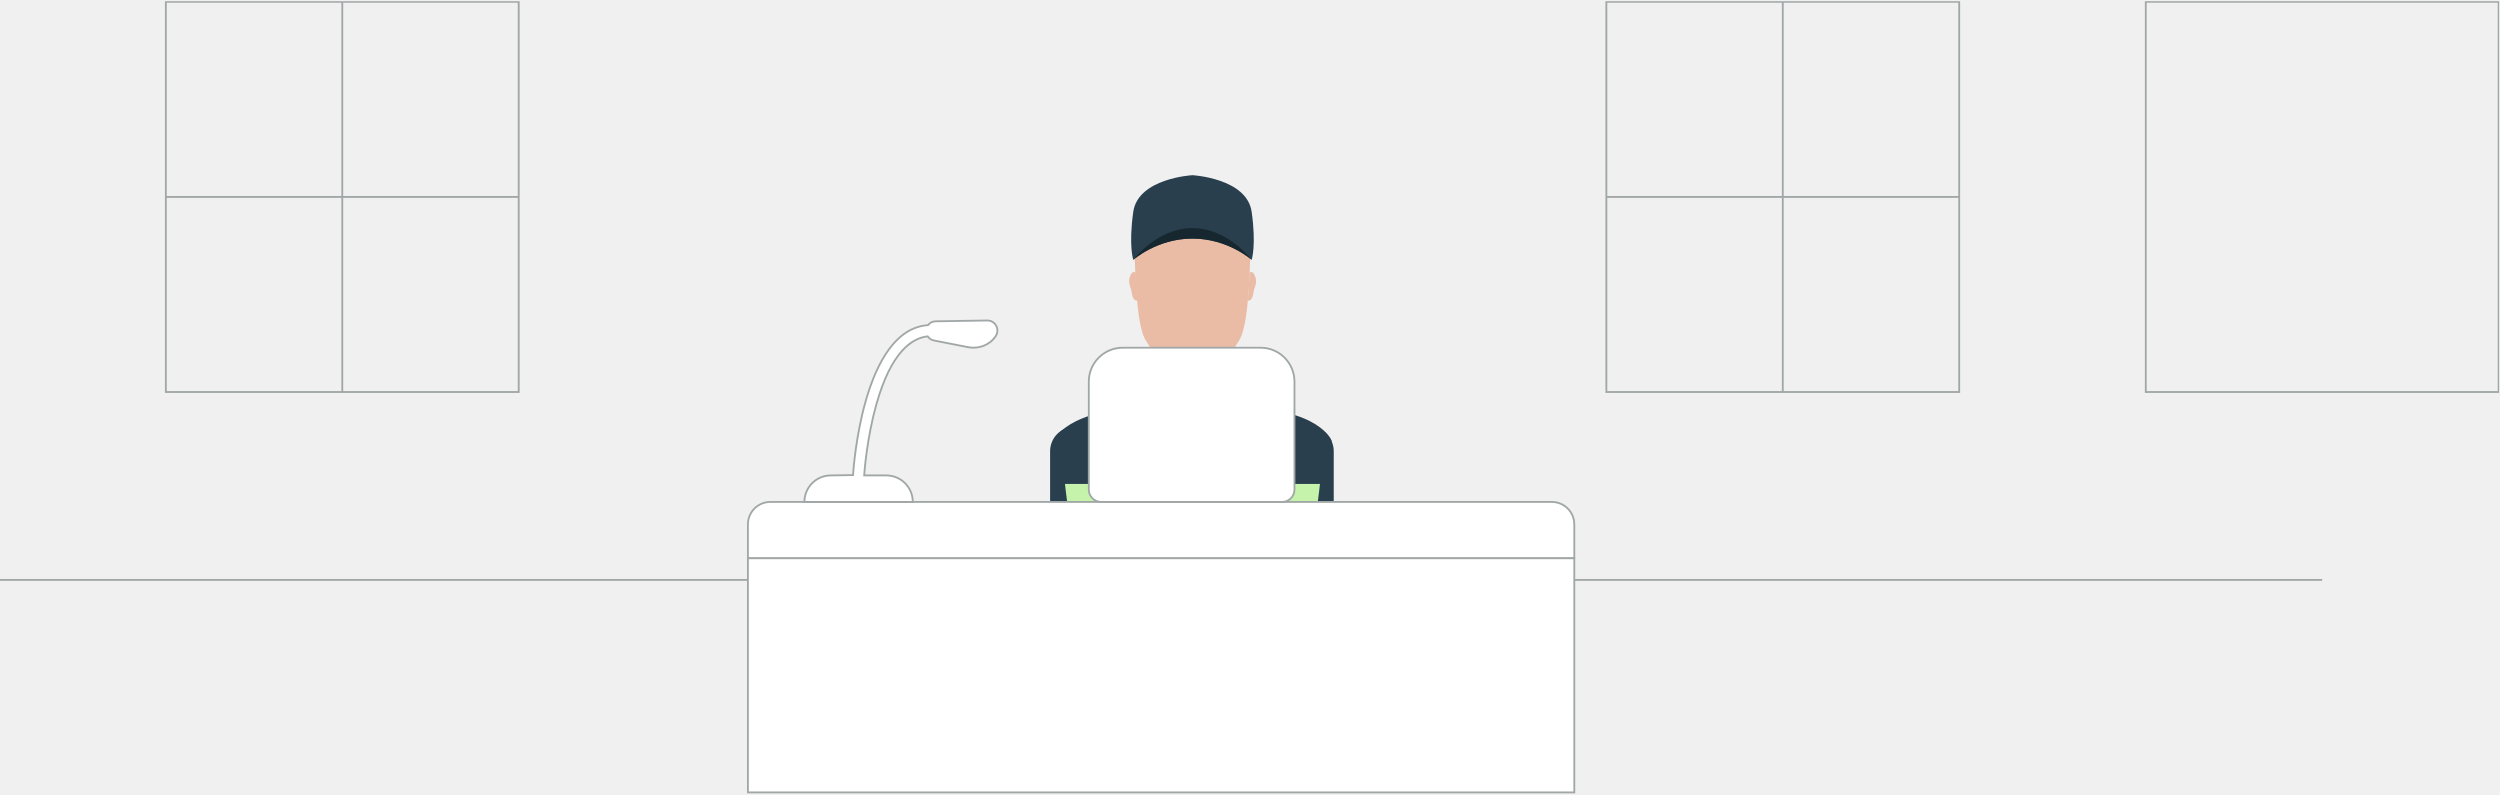
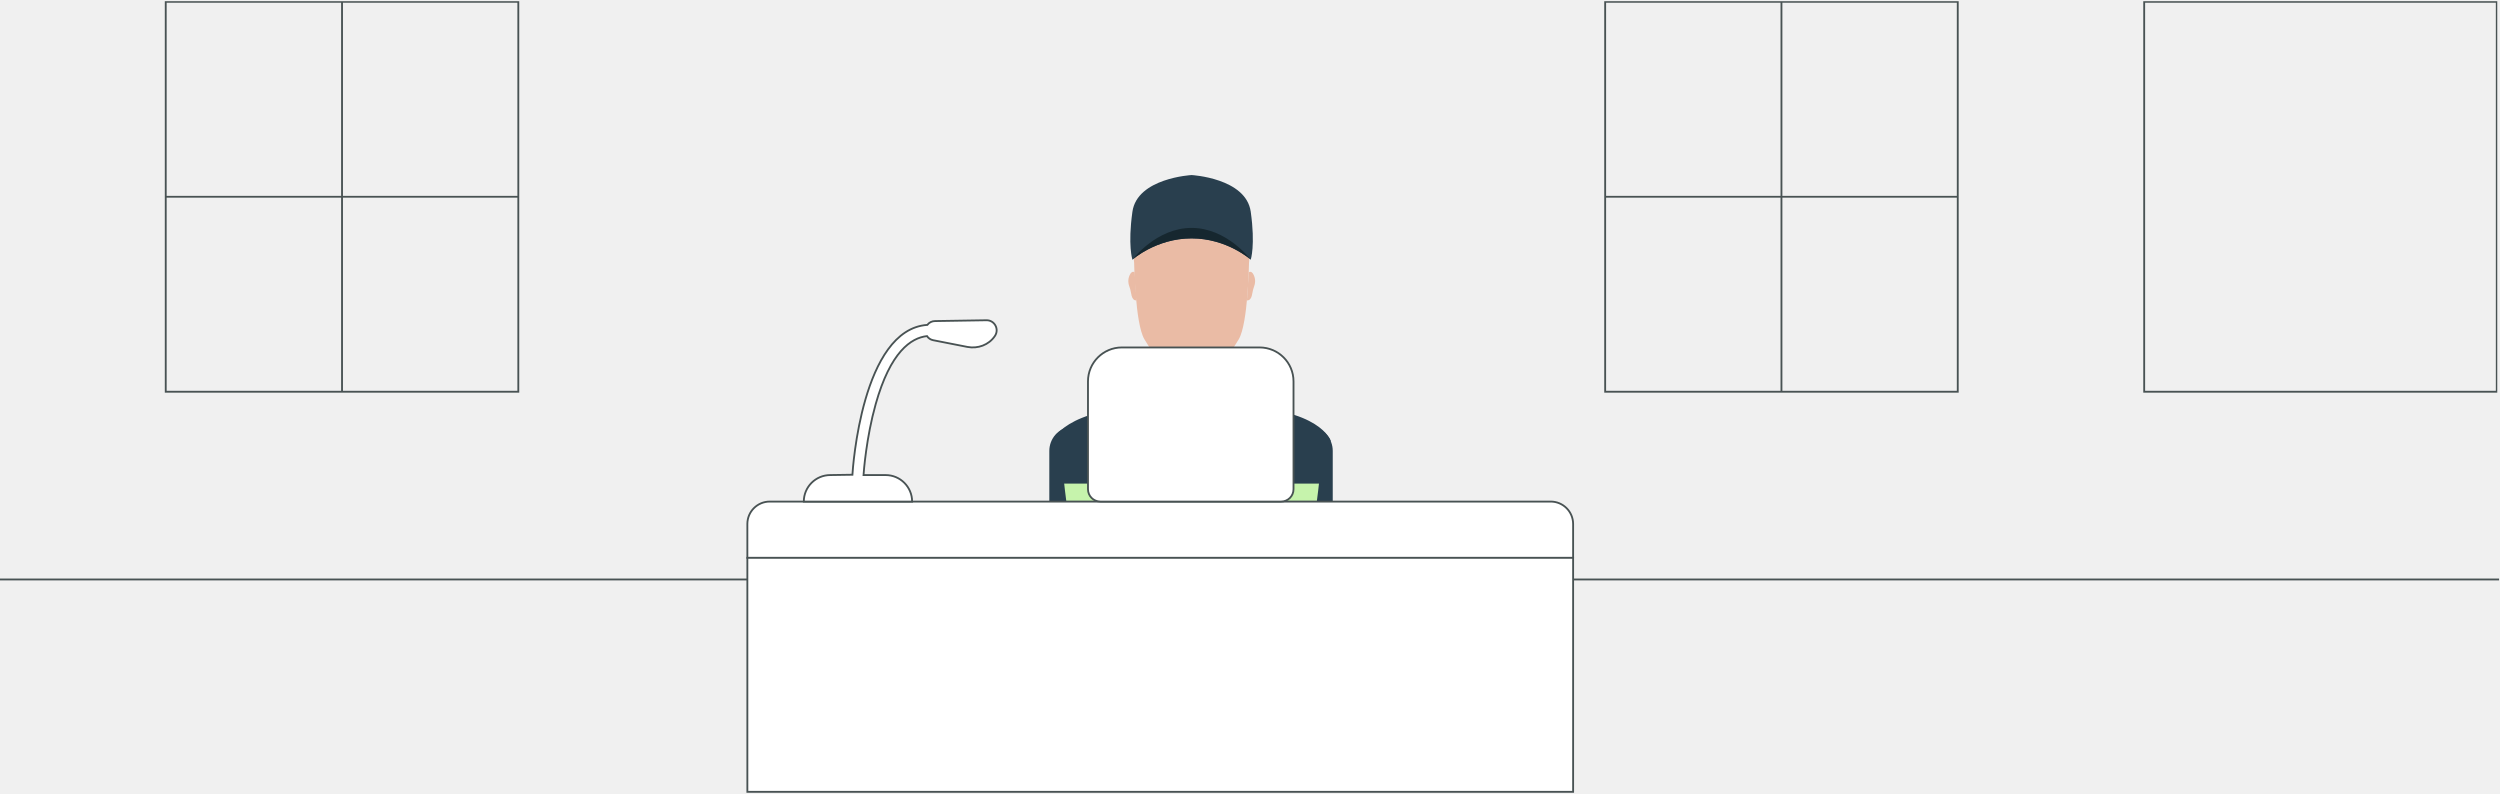
- <svg xmlns="http://www.w3.org/2000/svg" xmlns:xlink="http://www.w3.org/1999/xlink" width="1344" height="427" viewBox="0 0 1344 427" preserveAspectRatio="xMidYMax slice">
+ <svg xmlns="http://www.w3.org/2000/svg" xmlns:xlink="http://www.w3.org/1999/xlink" width="1345" height="427" viewBox="0 0 1345 427" preserveAspectRatio="xMidYMax slice">
  <defs>
    <path id="desk-a" d="M.504.13h63.822v26.928H.504z" />
    <path id="desk-c" d="M.604.13h63.822v26.928H.604z" />
    <path id="desk-e" d="M.466.324h149.826V205.28H.466z" />
    <path id="desk-g" d="M.178.068h6.58v188.3H.179z" />
    <path d="M75.856 16.98c-12.577 0-22.774-4.074-22.774-16.655C7.537.325.466 18.366.466 18.366S5.683 30.719 6.41 37.541c2.143 20.13 5.211 40.194 10.223 60.015l.481 1.901a217.351 217.351 0 0 1 1.566 55.4l-6.48 50.423h126.36l-6.48-50.422a217.352 217.352 0 0 1 1.567-55.4l.48-1.902c5.013-19.821 8.08-39.885 10.223-60.015.726-6.822 5.944-19.175 5.944-19.175S144.175.325 98.629.325c0 12.581-10.195 16.655-22.773 16.655z" id="desk-i" />
    <path d="M75.856 16.98c-12.577 0-22.774-4.074-22.774-16.655C7.537.325.466 18.366.466 18.366S5.683 30.719 6.41 37.541c2.143 20.13 5.211 40.194 10.223 60.015l.481 1.901a217.351 217.351 0 0 1 1.566 55.4l-6.48 50.423h126.36l-6.48-50.422a217.352 217.352 0 0 1 1.567-55.4l.48-1.902c5.013-19.821 8.08-39.885 10.223-60.015.726-6.822 5.944-19.175 5.944-19.175S144.175.325 98.629.325c0 12.581-10.195 16.655-22.773 16.655" id="desk-k" />
    <path d="M75.856 16.98c-12.577 0-22.774-4.074-22.774-16.655C7.537.325.466 18.366.466 18.366S5.683 30.719 6.41 37.541c2.143 20.13 5.211 40.194 10.223 60.015l.481 1.901a217.351 217.351 0 0 1 1.566 55.4l-6.48 50.423h126.36l-6.48-50.422a217.352 217.352 0 0 1 1.567-55.4l.48-1.902c5.013-19.821 8.08-39.885 10.223-60.015.726-6.822 5.944-19.175 5.944-19.175S144.175.325 98.629.325c0 12.581-10.195 16.655-22.773 16.655z" id="desk-m" />
    <path d="M75.856 16.98c-12.577 0-22.774-4.074-22.774-16.655C7.537.325.466 18.366.466 18.366S5.683 30.719 6.41 37.541c2.143 20.13 5.211 40.194 10.223 60.015l.481 1.901a217.351 217.351 0 0 1 1.566 55.4l-6.48 50.423h126.36l-6.48-50.422a217.352 217.352 0 0 1 1.567-55.4l.48-1.902c5.013-19.821 8.08-39.885 10.223-60.015.726-6.822 5.944-19.175 5.944-19.175S144.175.325 98.629.325c0 12.581-10.195 16.655-22.773 16.655z" id="desk-o" />
    <path id="desk-q" d="M0 654.35h1343.588V.43H0z" />
  </defs>
-   <g fill="none" fill-rule="evenodd">
+   <g id="desk-scene" fill="none" fill-rule="evenodd">
    <g>
-       <path d="M0 311.757h1248.418" stroke="#A1A7A7" />
      <g id="desk-police">
        <path d="M577.682 242.565v139.092" stroke="#293F4E" stroke-width="26.3" stroke-linecap="round" />
        <path d="M577.682 335.391v46.266" stroke="#EABBA5" stroke-width="26.3" />
        <path d="M577.682 356.91v48.295" stroke="#EABBA5" stroke-width="26.3" stroke-linecap="round" />
        <path d="M703.865 242.565v139.092" stroke="#293F4E" stroke-width="26.3" stroke-linecap="round" />
        <path d="M703.865 335.391v46.266" stroke="#EABBA5" stroke-width="26.3" />
        <path d="M703.865 356.91v48.295" stroke="#EABBA5" stroke-width="26.3" stroke-linecap="round" />
        <g transform="translate(576.743 396.994)">
          <mask id="desk-b" fill="#fff">
            <use xlink:href="#desk-a" />
          </mask>
          <path d="M32.415.13c17.624 0 31.91 14.292 31.91 31.923v10.704c-.01.104-9.551 109.081-9.551 165.15 0 28.049-9.867 34.213-19.732 33.944-9.866-.27-19.732-6.973-19.732-33.945C15.31 153.962.504 32.053.504 32.053.504 14.423 14.791.13 32.414.13" fill="#20363F" mask="url(#desk-b)" />
        </g>
        <g transform="translate(640.464 396.994)">
          <mask id="desk-d" fill="#fff">
            <use xlink:href="#desk-c" />
          </mask>
          <path d="M32.515.13C14.89.13.605 14.423.605 32.054v10.704c.01.104 9.55 109.081 9.55 165.15 0 28.049 9.867 34.213 19.733 33.944 9.866-.27 19.732-6.973 19.732-33.945 0-53.944 14.806-175.853 14.806-175.853C64.426 14.423 50.138.13 32.515.13" fill="#20363F" mask="url(#desk-d)" />
        </g>
        <path d="M655.21 191.758h-28.467c0 25.06-7.97 27.338-7.97 27.338 0 12.582 10.195 16.655 22.772 16.655 12.578 0 22.774-4.073 22.774-16.655 0 0-9.11-2.279-9.11-27.338" fill="#CB9A81" />
        <g transform="translate(565.69 218.771)">
          <mask id="desk-f" fill="#fff">
            <use xlink:href="#desk-e" />
          </mask>
          <path d="M134.126 97.556c5.013-19.822 8.08-39.885 10.223-60.015.726-6.822 5.943-19.175 5.943-19.175S144.175.324 98.63.324c0 12.582-10.196 16.655-22.773 16.655S53.083 12.906 53.083.324C7.536.324.466 18.366.466 18.366S5.683 30.72 6.41 37.541c2.142 20.13 5.21 40.193 10.222 60.015l.482 1.901a217.38 217.38 0 0 1 1.565 55.4l-7.122 55.418H139.2l-7.12-55.417a217.35 217.35 0 0 1 1.565-55.4l.481-1.902z" fill="#293F4E" mask="url(#desk-f)" />
        </g>
        <path d="M666.648 121.647c-4.606-4.694-14.737-5.48-25.58-5.48-10.842 0-20.973.786-25.58 5.48-7.249 7.387-5.318 19.945-5.318 19.945s.499 32.404 5.482 40.879c4.984 8.475 14.453 21.437 25.416 21.437 10.964 0 20.433-12.962 25.417-21.437 4.983-8.475 5.482-40.88 5.482-40.88s1.931-12.557-5.319-19.944" fill="#EABBA5" />
        <path d="M647.116 239.253c20.357-3.573 25.673-19.336 25.846-19.924l-8.656-.194 3.811 1.04-3.799-1.08c-.129.406-3.329 9.954-18.62 12.637l1.418 7.52zM635.962 239.213c-20.357-3.573-25.673-19.335-25.846-19.924l8.656-.193-3.81 1.038 3.798-1.078c.129.405 3.329 9.953 18.62 12.636l-1.418 7.52z" fill="#16272F" />
        <path d="M641.069 128.251c-19.1 0-31.831 11.463-31.831 11.463s-2.547-7.642 0-25.792c2.546-18.15 31.83-19.742 31.83-19.742s29.285 1.592 31.831 19.742c2.547 18.15 0 25.792 0 25.792s-12.732-11.463-31.83-11.463" fill="#293F4E" />
        <path d="M641.069 122.614c-19.1 0-31.831 17.1-31.831 17.1s12.732-11.463 31.83-11.463c19.1 0 31.831 11.463 31.831 11.463s-12.732-17.1-31.83-17.1" fill="#16272F" />
        <path d="M670.85 161.646l.982-15.122s1.435-1.263 2.682 1.444c1.117 2.423.855 4.559-.076 6.983-.93 2.424-.517 6.695-3.589 6.695M611.438 161.646l-.984-15.122s-1.435-1.263-2.681 1.444c-1.117 2.423-.855 4.559.075 6.983.932 2.424.518 6.695 3.59 6.695" fill="#EABBA5" />
        <g transform="translate(637.213 235.683)">
          <mask id="desk-h" fill="#fff">
            <use xlink:href="#desk-g" />
          </mask>
          <path d="M4.332.068l2.313 51.487c.297 6.6.013 13.206-.856 19.755C3.782 86.433.178 115.496.178 129.237c0 19.046 4.154 64.126 4.154 64.126" stroke="#0D181D" stroke-width="1.385" mask="url(#desk-h)" />
        </g>
-       </g>
-       <g id="desk-police-stripe">
-         <g transform="translate(565.69 218.771)">
-           <mask id="desk-j" fill="#fff">
-             <use xlink:href="#desk-i" />
-           </mask>
-           <path fill="#C6F3AC" mask="url(#desk-j)" d="M70.022 41.395H-80.107v9.35h150.55z" />
-         </g>
-         <g transform="translate(565.69 218.771)">
-           <mask id="desk-l" fill="#fff">
-             <use xlink:href="#desk-k" />
-           </mask>
-           <path d="M71.253 68.778l-.355-7.896H-80.106v15.92H71.287c.083-2.674.086-5.353-.034-8.024" fill="#C6F3AC" mask="url(#desk-l)" />
-         </g>
-         <g transform="translate(565.69 218.771)">
-           <mask id="desk-n" fill="#fff">
-             <use xlink:href="#desk-m" />
-           </mask>
-           <path fill="#C6F3AC" mask="url(#desk-n)" d="M84.206 41.395v7.186l.097 2.163h152.369v-9.349z" />
-         </g>
-         <g transform="translate(565.69 218.771)">
-           <mask id="desk-p" fill="#fff">
-             <use xlink:href="#desk-o" />
-           </mask>
-           <path d="M84.76 60.882l.326 7.274c.129 2.878.127 5.765.048 8.647h151.538V60.882H84.76z" fill="#C6F3AC" mask="url(#desk-p)" />
+         <g>
+           <g transform="translate(565.69 218.771)">
+             <mask id="desk-j" fill="#fff">
+               <use xlink:href="#desk-i" />
+             </mask>
+             <path fill="#C6F3AC" mask="url(#desk-j)" d="M70.022 41.395H-80.107v9.35h150.55z" />
+           </g>
+           <g transform="translate(565.69 218.771)">
+             <mask id="desk-l" fill="#fff">
+               <use xlink:href="#desk-k" />
+             </mask>
+             <path d="M71.253 68.778l-.355-7.896H-80.106v15.92H71.287c.083-2.674.086-5.353-.034-8.024" fill="#C6F3AC" mask="url(#desk-l)" />
+           </g>
+           <g transform="translate(565.69 218.771)">
+             <mask id="desk-n" fill="#fff">
+               <use xlink:href="#desk-m" />
+             </mask>
+             <path fill="#C6F3AC" mask="url(#desk-n)" d="M84.206 41.395v7.186l.097 2.163h152.369v-9.349z" />
+           </g>
+           <g transform="translate(565.69 218.771)">
+             <mask id="desk-p" fill="#fff">
+               <use xlink:href="#desk-o" />
+             </mask>
+             <path d="M84.76 60.882l.326 7.274c.129 2.878.127 5.765.048 8.647h151.538V60.882H84.76z" fill="#C6F3AC" mask="url(#desk-p)" />
+           </g>
        </g>
      </g>
-       <g id="desk-scene" transform="translate(0 .221)">
+       <g id="desk-scene-part" transform="translate(0 .221)">
+         <path d="M0 311.536h1344.5" stroke="#485253" />
        <path d="M846.34 299.896H402.078V281.68c0-6.658 5.395-12.055 12.05-12.055h420.16c6.655 0 12.05 5.397 12.05 12.055v18.216z" fill="#FFF" />
-         <path d="M846.34 299.896H402.078V281.68c0-6.658 5.395-12.055 12.05-12.055h420.16c6.655 0 12.05 5.397 12.05 12.055v18.216z" stroke="#A1A7A7" />
+         <path d="M846.34 299.896H402.078V281.68c0-6.658 5.395-12.055 12.05-12.055h420.16c6.655 0 12.05 5.397 12.05 12.055v18.216z" stroke="#485253" />
        <mask id="desk-r" fill="#fff">
          <use xlink:href="#desk-q" />
        </mask>
        <path fill="#FFF" mask="url(#desk-r)" d="M402.079 425.782h444.26V299.896H402.08z" />
-         <path stroke="#A1A7A7" mask="url(#desk-r)" d="M402.079 425.782h444.26V299.896H402.08z" />
+         <path stroke="#485253" mask="url(#desk-r)" d="M402.079 425.782h444.26V299.896H402.08z" />
        <path d="M530.706 172.073l-27.682.444a5.178 5.178 0 0 0-4.13 2.055c-35.162 2.428-40.1 77.37-40.295 80.611l-11.898.181c-7.874 0-14.256 6.385-14.256 14.261h58.275c0-7.876-6.383-14.26-14.256-14.26h-11.887c.132-1.942 1.483-20.21 6.553-38.205 7.925-28.129 19.027-35.627 27.583-36.56a5.18 5.18 0 0 0 3.312 2.206l18.42 3.614c5.638 1.105 11.553-1.063 14.769-5.824l.046-.07c2.458-3.628-.173-8.524-4.554-8.453" fill="#FFF" mask="url(#desk-r)" />
-         <path d="M530.706 172.073l-27.682.444a5.178 5.178 0 0 0-4.13 2.055c-35.162 2.428-40.1 77.37-40.295 80.611l-11.898.181c-7.874 0-14.256 6.385-14.256 14.261h58.275c0-7.876-6.383-14.26-14.256-14.26h-11.887c.132-1.942 1.483-20.21 6.553-38.205 7.925-28.129 19.027-35.627 27.583-36.56a5.18 5.18 0 0 0 3.312 2.206l18.42 3.614c5.638 1.105 11.553-1.063 14.769-5.824l.046-.07c2.458-3.628-.173-8.524-4.554-8.453z" stroke="#A1A7A7" mask="url(#desk-r)" />
+         <path d="M530.706 172.073l-27.682.444a5.178 5.178 0 0 0-4.13 2.055c-35.162 2.428-40.1 77.37-40.295 80.611l-11.898.181c-7.874 0-14.256 6.385-14.256 14.261h58.275c0-7.876-6.383-14.26-14.256-14.26h-11.887c.132-1.942 1.483-20.21 6.553-38.205 7.925-28.129 19.027-35.627 27.583-36.56a5.18 5.18 0 0 0 3.312 2.206l18.42 3.614c5.638 1.105 11.553-1.063 14.769-5.824l.046-.07c2.458-3.628-.173-8.524-4.554-8.453z" stroke="#485253" mask="url(#desk-r)" />
        <path d="M689.256 269.625h-97.268a6.656 6.656 0 0 1-6.655-6.658v-58.003c0-10.085 8.172-18.26 18.254-18.26h74.07c10.082 0 18.255 8.175 18.255 18.26v58.003a6.657 6.657 0 0 1-6.656 6.658" fill="#FFF" mask="url(#desk-r)" />
-         <path d="M689.256 269.625h-97.268a6.656 6.656 0 0 1-6.655-6.658v-58.003c0-10.085 8.172-18.26 18.254-18.26h74.07c10.082 0 18.255 8.175 18.255 18.26v58.003a6.657 6.657 0 0 1-6.656 6.658zM89.165 210.521h189.69V.756H89.166zM184.01.756V210.52M278.856 105.638H89.165M863.579 210.521h189.69V.756H863.58zM958.424.756V210.52M1053.27 105.638H863.579M1153.573 210.521h189.69V.756h-189.69z" stroke="#A1A7A7" mask="url(#desk-r)" />
+         <path d="M689.256 269.625h-97.268a6.656 6.656 0 0 1-6.655-6.658v-58.003c0-10.085 8.172-18.26 18.254-18.26h74.07c10.082 0 18.255 8.175 18.255 18.26v58.003a6.657 6.657 0 0 1-6.656 6.658zM89.165 210.521h189.69V.756H89.166zM184.01.756V210.52M278.856 105.638H89.165M863.579 210.521h189.69V.756H863.58zM958.424.756V210.52M1053.27 105.638H863.579M1153.573 210.521h189.69V.756h-189.69z" stroke="#485253" mask="url(#desk-r)" />
        <path d="M1248.418.756V210.52" stroke="#A1A7A7" stroke-width=".65" mask="url(#desk-r)" />
-         <path d="M1343.263 105.638h-189.69" stroke="#A1A7A7" mask="url(#desk-r)" />
+         <path d="M1343.263 105.638h-189.69" stroke="#485253" mask="url(#desk-r)" />
      </g>
    </g>
  </g>
</svg>
